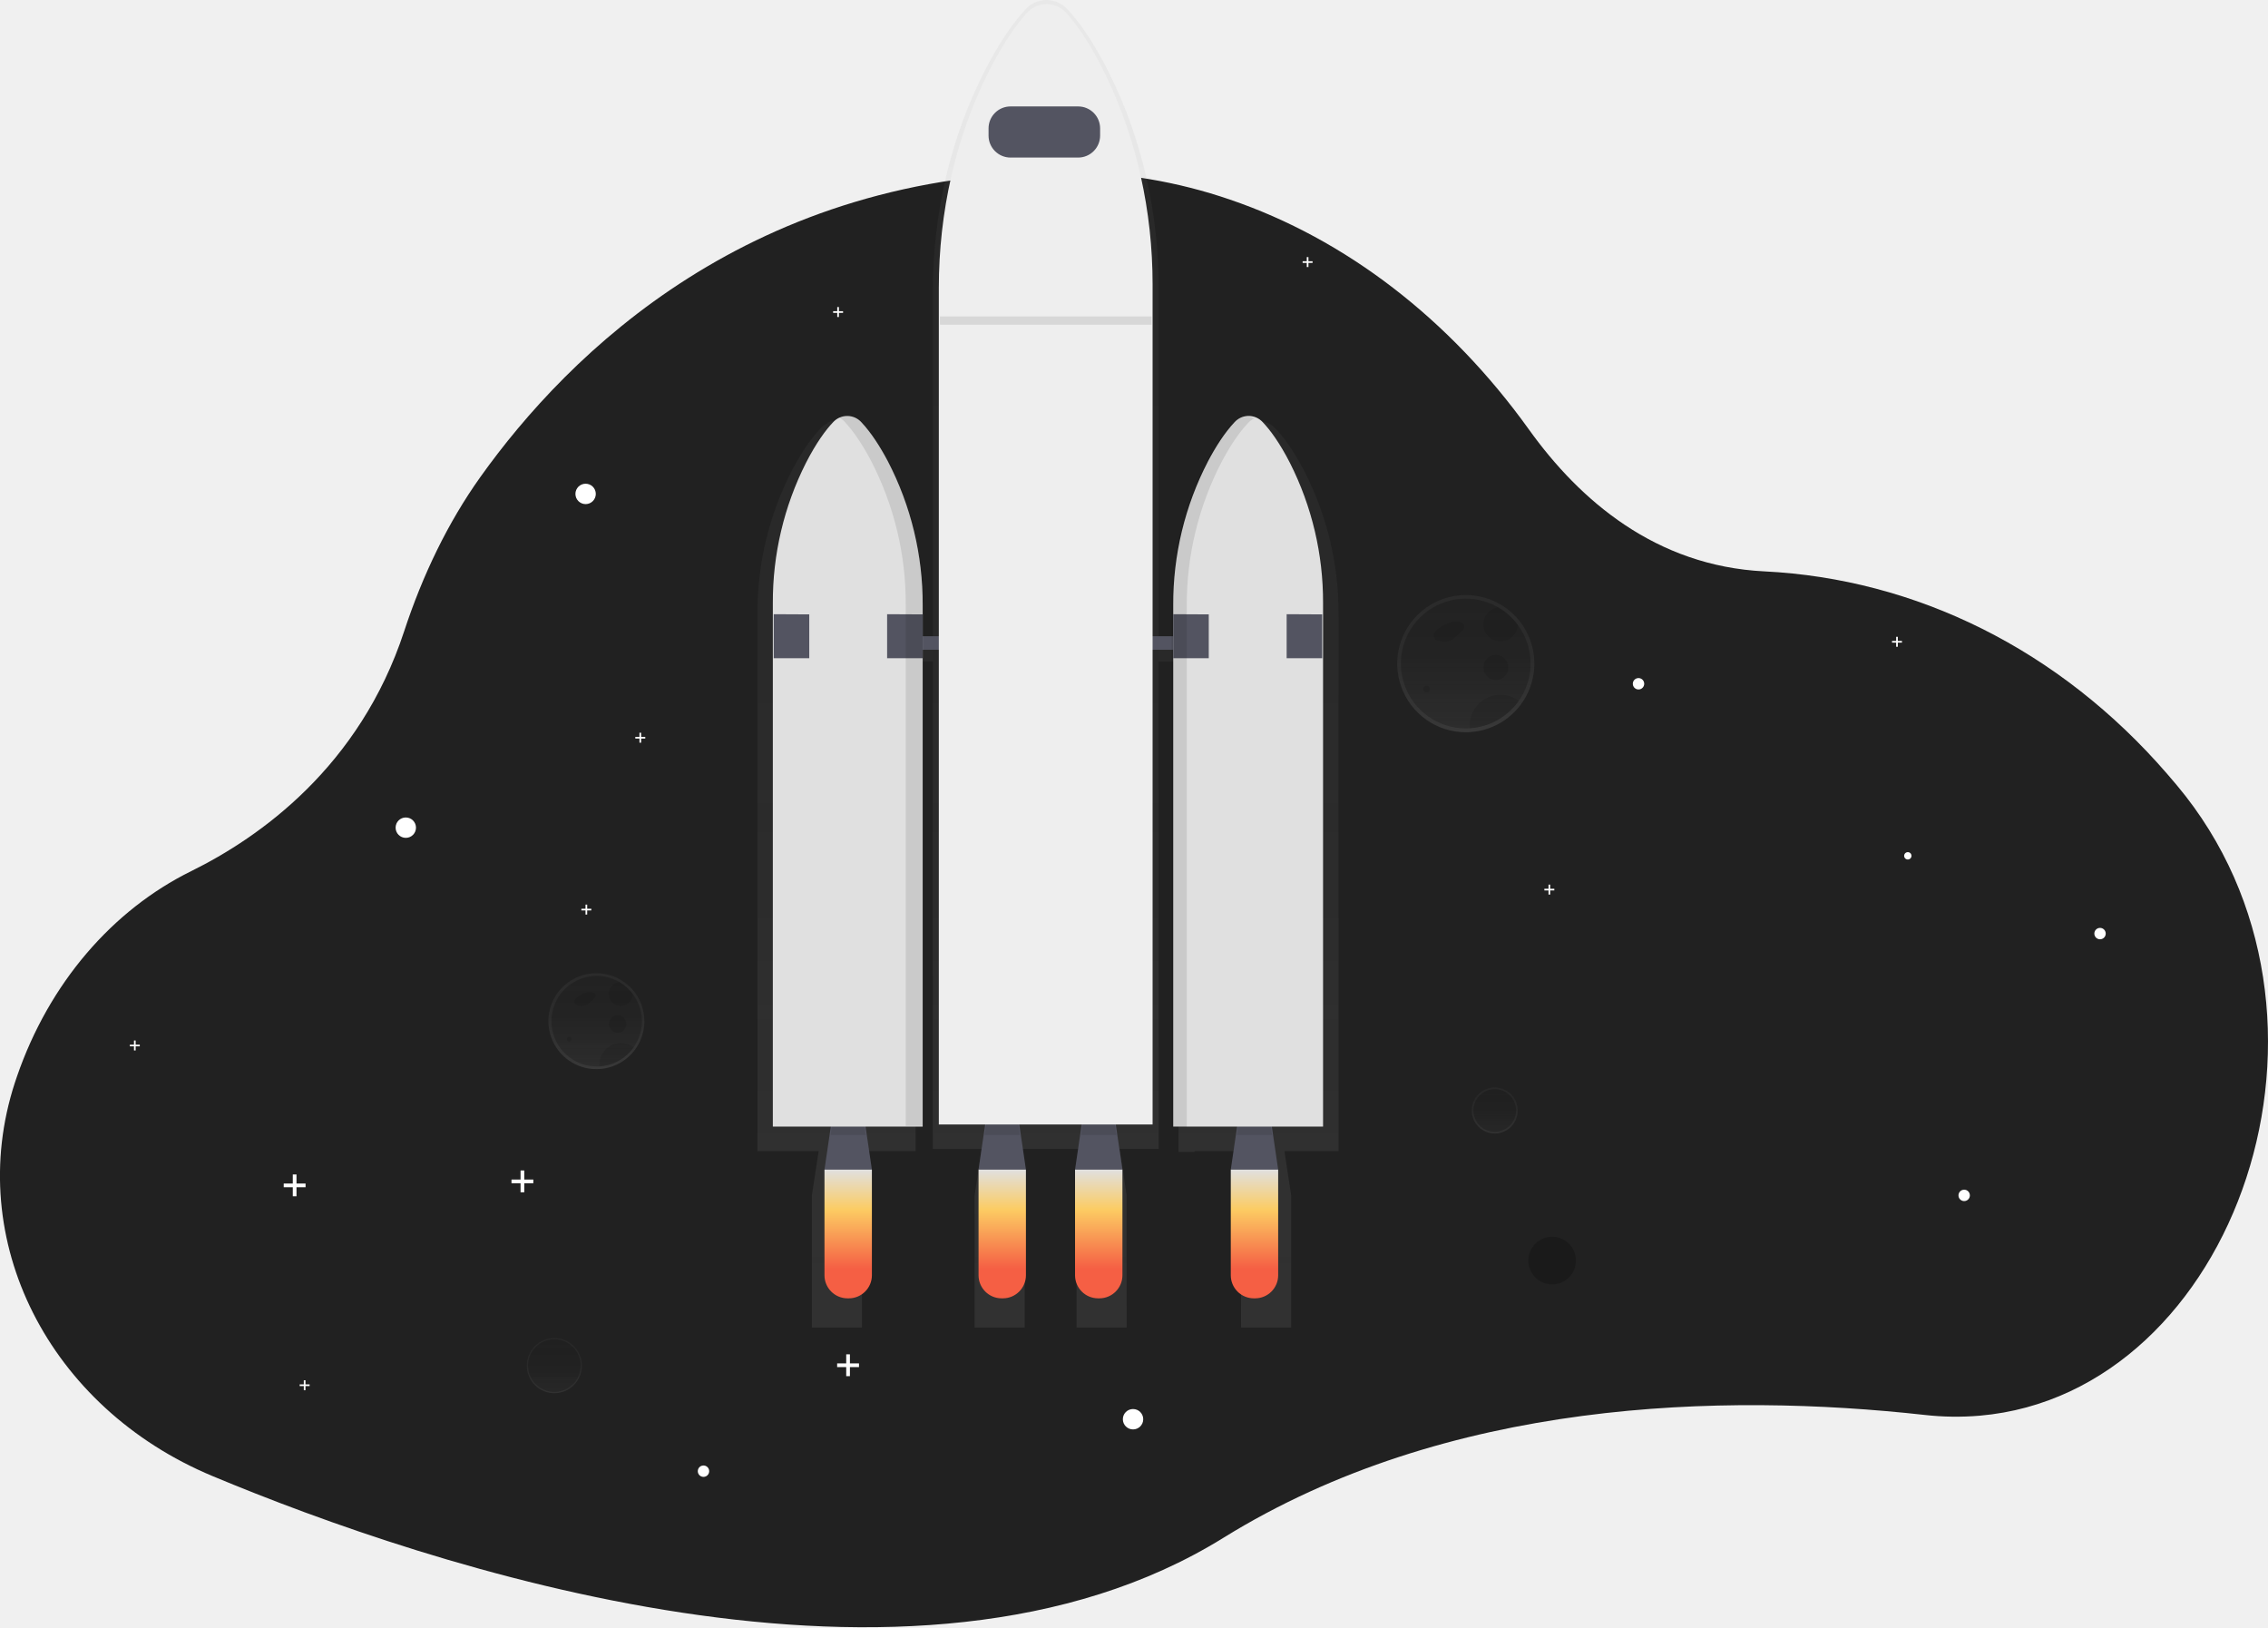
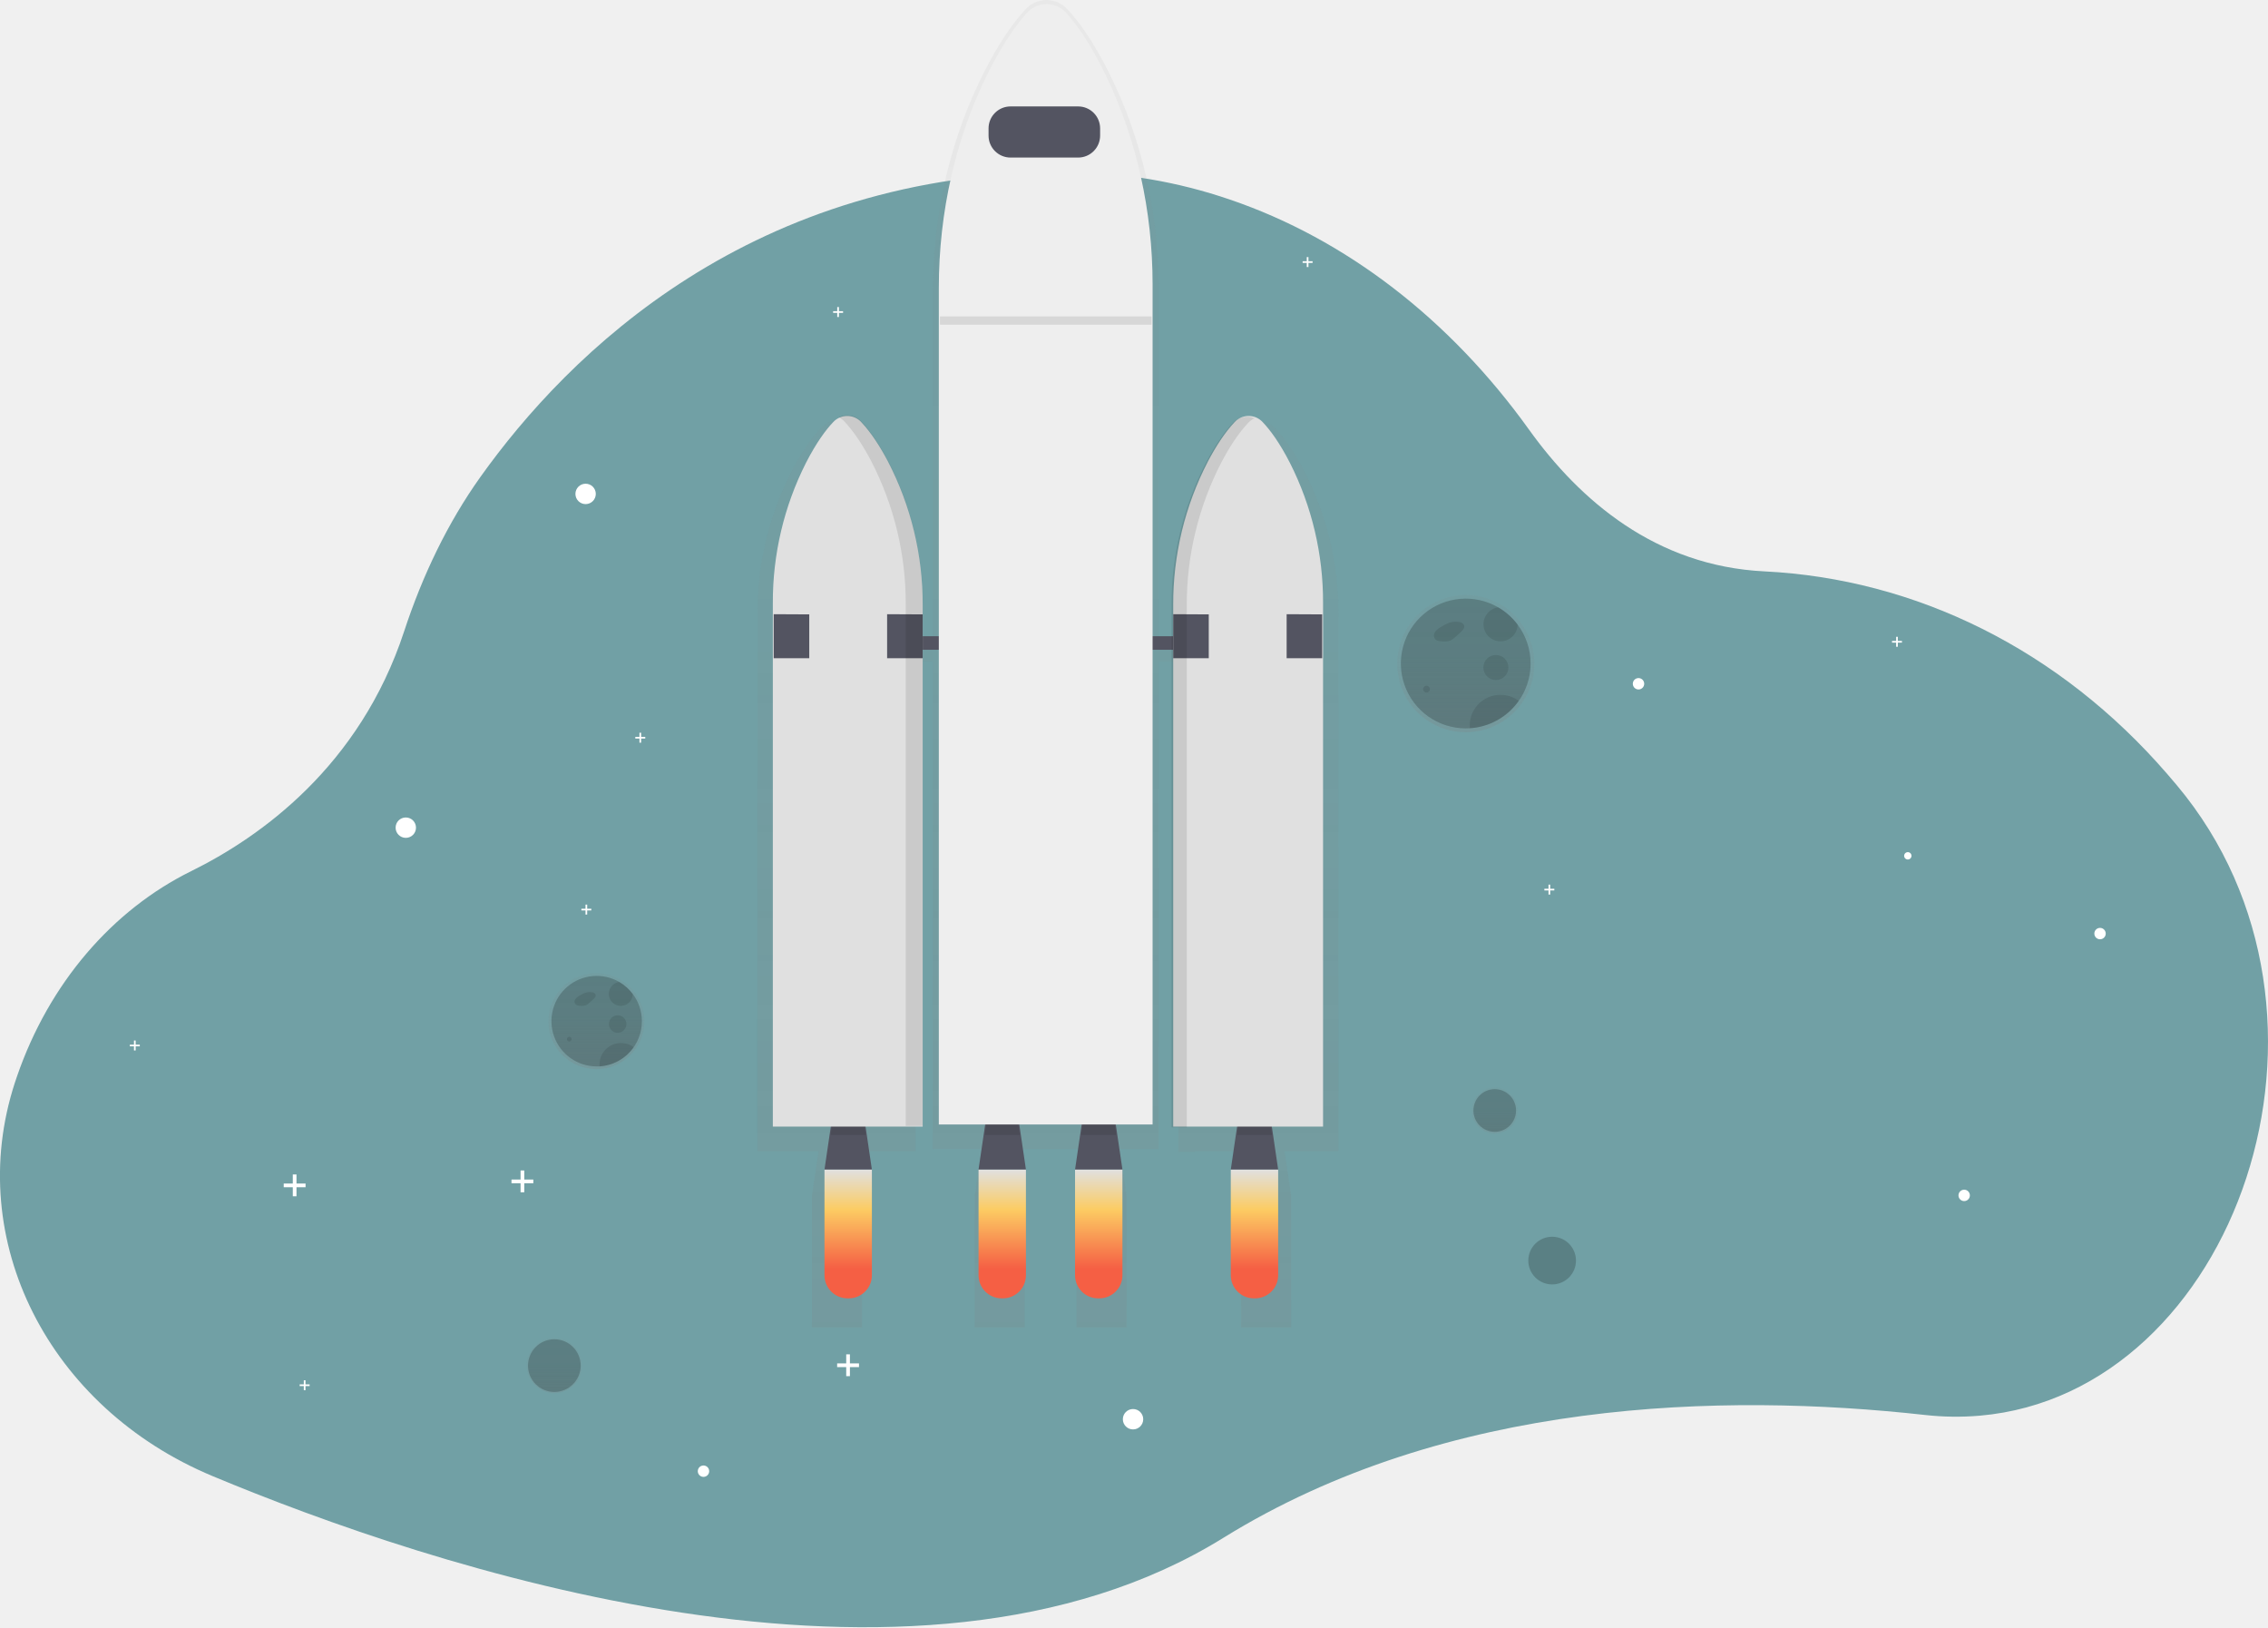
<svg xmlns="http://www.w3.org/2000/svg" xmlns:xlink="http://www.w3.org/1999/xlink" id="f1a3512c-954b-43cd-b4a7-b2a657bfa049" data-name="Layer 1" width="1135.18" height="814.22" viewBox="0 0 1135.18 814.22">
  <defs>
    <linearGradient id="a846f69c-c3f1-49f3-adee-5a4e8443ee4e" x1="277.46" y1="697.11" x2="277.46" y2="669.52" gradientUnits="userSpaceOnUse">
      <stop offset="0" stop-color="gray" stop-opacity="0.25" />
      <stop offset="0.54" stop-color="gray" stop-opacity="0.12" />
      <stop offset="1" stop-color="gray" stop-opacity="0.1" />
    </linearGradient>
    <linearGradient id="b1395abd-e294-4466-9af9-40f9f1f4ad0f" x1="748.15" y1="567.16" x2="748.15" y2="544.13" xlink:href="#a846f69c-c3f1-49f3-adee-5a4e8443ee4e" />
    <linearGradient id="a8b11853-451e-4181-8600-fa718044326b" x1="556.93" y1="707.16" x2="556.93" y2="42.89" xlink:href="#a846f69c-c3f1-49f3-adee-5a4e8443ee4e" />
    <linearGradient id="f1ea05b4-3102-498a-ab85-05d222a08540" x1="456.95" y1="628.14" x2="456.95" y2="692.54" gradientUnits="userSpaceOnUse">
      <stop offset="0" stop-color="#e0e0e0" />
      <stop offset="0.31" stop-color="#fccc63" />
      <stop offset="0.77" stop-color="#f55f44" />
    </linearGradient>
    <linearGradient id="a65a9945-4cea-45de-8969-2abf9ed9c602" x1="534.05" y1="628.14" x2="534.05" y2="692.54" xlink:href="#f1ea05b4-3102-498a-ab85-05d222a08540" />
    <linearGradient id="e83da883-60d3-4fc8-a1fc-2d21e84cc652" x1="582.35" y1="628.14" x2="582.35" y2="692.54" xlink:href="#f1ea05b4-3102-498a-ab85-05d222a08540" />
    <linearGradient id="e7319a41-e0d4-4be9-9de6-9ff87ed2cc66" x1="660.3" y1="628.14" x2="660.3" y2="692.54" xlink:href="#f1ea05b4-3102-498a-ab85-05d222a08540" />
    <linearGradient id="a8b1f8cd-6e4b-4699-9cd1-501c51b12a87" x1="766.05" y1="409.23" x2="766.05" y2="340.57" xlink:href="#a846f69c-c3f1-49f3-adee-5a4e8443ee4e" />
    <linearGradient id="ef97273a-5cfd-4109-a624-feeb24fdeadc" x1="331.05" y1="577.85" x2="331.05" y2="529.94" xlink:href="#a846f69c-c3f1-49f3-adee-5a4e8443ee4e" />
  </defs>
-   <path d="M1023.41,751.25a139.92,139.92,0,0,1-27.7-.37c-101.12-11.18-238.82-8-351.07,61.55C489.4,908.6,246.11,826.27,138.79,781.48c-82-34.21-124.57-118-99-196.65.36-1.11.73-2.22,1.12-3.33C57,534.76,88.76,498.18,128.09,478.79c34.28-16.9,84.33-52.19,106.6-120,9.2-28,21.82-54.34,38.21-77.3C316.79,220,408.67,128.43,566.69,129a254.66,254.66,0,0,1,81.41,13.78c57.73,19.67,109.87,59.66,149.63,115.1,25.37,35.36,63.39,68.23,117.82,70.91,75.54,3.74,147.63,38.91,201.71,101.5,1.56,1.8,3.1,3.61,4.64,5.44C1218.19,550.44,1151.31,740.07,1023.41,751.25Z" transform="translate(-32.41 -42.89)" fill="#212121" />
+   <path d="M1023.41,751.25a139.92,139.92,0,0,1-27.7-.37c-101.12-11.18-238.82-8-351.07,61.55C489.4,908.6,246.11,826.27,138.79,781.48c-82-34.21-124.57-118-99-196.65.36-1.11.73-2.22,1.12-3.33C57,534.76,88.76,498.18,128.09,478.79c34.28-16.9,84.33-52.19,106.6-120,9.2-28,21.82-54.34,38.21-77.3C316.79,220,408.67,128.43,566.69,129a254.66,254.66,0,0,1,81.41,13.78c57.73,19.67,109.87,59.66,149.63,115.1,25.37,35.36,63.39,68.23,117.82,70.91,75.54,3.74,147.63,38.91,201.71,101.5,1.56,1.8,3.1,3.61,4.64,5.44C1218.19,550.44,1151.31,740.07,1023.41,751.25Z" transform="translate(-32.41 -42.89)" fill="#71a0a5" />
  <g opacity="0.7">
    <circle cx="277.46" cy="683.31" r="13.8" fill="url(#a846f69c-c3f1-49f3-adee-5a4e8443ee4e)" />
  </g>
  <circle cx="277.46" cy="683.31" r="13.18" opacity="0.2" />
  <circle cx="203.11" cy="414.14" r="5.1" fill="#fff" />
  <circle cx="567.11" cy="710.14" r="5.1" fill="#fff" />
  <circle cx="352.11" cy="736.14" r="2.85" fill="#fff" />
  <circle cx="983.11" cy="598.14" r="2.85" fill="#fff" />
  <circle cx="820.11" cy="342.14" r="2.85" fill="#fff" />
  <circle cx="1051.11" cy="467.14" r="2.85" fill="#fff" />
  <circle cx="293.11" cy="247.14" r="5.1" fill="#fff" />
  <polygon points="152.94 592.21 148.4 592.21 148.4 587.67 146.55 587.67 146.55 592.21 142.01 592.21 142.01 594.06 146.55 594.06 146.55 598.59 148.4 598.59 148.4 594.06 152.94 594.06 152.94 592.21" fill="#fff" />
  <polygon points="266.94 590.21 262.4 590.21 262.4 585.67 260.55 585.67 260.55 590.21 256.01 590.21 256.01 592.06 260.55 592.06 260.55 596.59 262.4 596.59 262.4 592.06 266.94 592.06 266.94 590.21" fill="#fff" />
  <polygon points="429.94 682.21 425.4 682.21 425.4 677.67 423.55 677.67 423.55 682.21 419.01 682.21 419.01 684.06 423.55 684.06 423.55 688.59 425.4 688.59 425.4 684.06 429.94 684.06 429.94 682.21" fill="#fff" />
  <polygon points="656.97 130.71 654.9 130.71 654.9 128.64 654.06 128.64 654.06 130.71 651.99 130.71 651.99 131.55 654.06 131.55 654.06 133.62 654.9 133.62 654.9 131.55 656.97 131.55 656.97 130.71" fill="#fff" />
  <polygon points="951.97 320.71 949.9 320.71 949.9 318.64 949.06 318.64 949.06 320.71 946.99 320.71 946.99 321.55 949.06 321.55 949.06 323.62 949.9 323.62 949.9 321.55 951.97 321.55 951.97 320.71" fill="#fff" />
  <polygon points="777.97 444.71 775.9 444.71 775.9 442.64 775.06 442.64 775.06 444.71 772.99 444.71 772.99 445.55 775.06 445.55 775.06 447.62 775.9 447.62 775.9 445.55 777.97 445.55 777.97 444.71" fill="#fff" />
  <polygon points="69.97 522.71 67.9 522.71 67.9 520.64 67.06 520.64 67.06 522.71 64.99 522.71 64.99 523.55 67.06 523.55 67.06 525.62 67.9 525.62 67.9 523.55 69.97 523.55 69.97 522.71" fill="#fff" />
  <polygon points="154.97 692.71 152.9 692.71 152.9 690.64 152.06 690.64 152.06 692.71 149.99 692.71 149.99 693.55 152.06 693.55 152.06 695.62 152.9 695.62 152.9 693.55 154.97 693.55 154.97 692.71" fill="#fff" />
  <polygon points="421.97 155.71 419.9 155.71 419.9 153.64 419.06 153.64 419.06 155.71 416.99 155.71 416.99 156.55 419.06 156.55 419.06 158.62 419.9 158.62 419.9 156.55 421.97 156.55 421.97 155.71" fill="#fff" />
  <polygon points="295.97 454.71 293.9 454.71 293.9 452.64 293.06 452.64 293.06 454.71 290.99 454.71 290.99 455.55 293.06 455.55 293.06 457.62 293.9 457.62 293.9 455.55 295.97 455.55 295.97 454.71" fill="#fff" />
  <polygon points="322.97 368.71 320.9 368.71 320.9 366.64 320.06 366.64 320.06 368.71 317.99 368.71 317.99 369.55 320.06 369.55 320.06 371.62 320.9 371.62 320.9 369.55 322.97 369.55 322.97 368.71" fill="#fff" />
  <g opacity="0.7">
    <circle cx="748.15" cy="555.65" r="11.52" fill="url(#b1395abd-e294-4466-9af9-40f9f1f4ad0f)" />
  </g>
  <circle cx="748.15" cy="555.65" r="10.67" opacity="0.2" />
  <circle cx="776.88" cy="630.76" r="11.93" opacity="0.2" />
  <g opacity="0.7">
    <path d="M702.38,349.92a154.77,154.77,0,0,0-17.5-72c-5.49-10.44-10.5-16.92-14.36-20.91a10.25,10.25,0,0,0-11.74-2.26,10.64,10.64,0,0,0-4.11,2.65c-5.21,5.4-9.92,12.54-14,20.13a155.43,155.43,0,0,0-18.37,74v15.48h-9.93V187c0-37.72-8.44-74.93-25-107.93-7.84-15.64-15-25.36-20.49-31.33a14.2,14.2,0,0,0-21.35,0c-7.44,8.09-14.16,18.79-20,30.16-17.39,33.72-26.22,72-26.22,110.82V366.94h-8.58V350.71a155.39,155.39,0,0,0-18.37-73.95c-4.11-7.59-8.82-14.73-14-20.13a10.27,10.27,0,0,0-12-2.18l.36.19a10.76,10.76,0,0,0-3.35,2.34c-3.85,4-8.86,10.47-14.35,20.91a154.77,154.77,0,0,0-17.5,72v269h30.64L438.78,641v66.13h25.06V641l-3.35-22.12h30.2v-245h8.58V617.82h24.47L520.23,641v66.13h25.06V641l-3.51-23.21h33L571.25,641v66.13h25.06V641l-3.51-23.21h19.54V373.91h9.93V619.28h8.05v-.37h26.62L653.6,641v66.13h25.06V641l-3.35-22.12h27.07Z" transform="translate(-32.41 -42.89)" fill="url(#a8b11853-451e-4181-8600-fa718044326b)" />
  </g>
  <polygon points="436.4 585.25 412.67 585.25 416.91 556.44 432.16 556.44 436.4 585.25" fill="#535461" />
  <g opacity="0.1">
    <polygon points="415.73 567.88 433.34 567.88 432.16 559.83 416.91 559.83 415.73 567.88" />
  </g>
  <polygon points="639.75 585.25 616.03 585.25 620.26 556.44 635.52 556.44 639.75 585.25" fill="#535461" />
  <g opacity="0.1">
    <polygon points="619.08 567.88 636.7 567.88 635.52 559.83 620.26 559.83 619.08 567.88" />
  </g>
  <polygon points="513.5 585.25 489.78 585.25 494.01 556.44 509.27 556.44 513.5 585.25" fill="#535461" />
  <g opacity="0.1">
    <polygon points="492.83 567.88 510.45 567.88 509.27 559.83 494.01 559.83 492.83 567.88" />
  </g>
  <polygon points="561.8 585.25 538.08 585.25 542.31 556.44 557.56 556.44 561.8 585.25" fill="#535461" />
  <g opacity="0.1">
    <polygon points="541.13 567.88 558.75 567.88 557.56 559.83 542.31 559.83 541.13 567.88" />
  </g>
  <rect x="436.4" y="318.35" width="169.46" height="6.78" fill="#535461" />
  <path d="M664.46,254.16a9.55,9.55,0,0,0-14.16,0c-4.93,5.26-9.39,12.21-13.28,19.6a154.77,154.77,0,0,0-17.39,72V606.6h75V344.66a154.22,154.22,0,0,0-16.57-70.14C672.85,264.36,668.11,258,664.46,254.16Z" transform="translate(-32.41 -42.89)" fill="#e0e0e0" />
  <path d="M449.39,254.16a9.55,9.55,0,0,1,14.16,0c4.94,5.26,9.39,12.21,13.29,19.6a154.89,154.89,0,0,1,17.39,72V606.6h-75V344.66a154.22,154.22,0,0,1,16.57-70.14C441,264.36,445.74,258,449.39,254.16Z" transform="translate(-32.41 -42.89)" fill="#e0e0e0" />
  <polygon points="387.25 307.33 405.05 307.42 405.05 329.36 387.25 329.36 387.25 307.33" fill="#535461" />
  <polygon points="444.02 307.33 461.82 307.42 461.82 329.36 444.02 329.36 444.02 307.33" fill="#535461" />
  <polygon points="587.22 307.33 605.01 307.42 605.01 329.36 587.22 329.36 587.22 307.33" fill="#535461" />
  <polygon points="643.99 307.33 661.78 307.42 661.78 329.36 643.99 329.36 643.99 307.33" fill="#535461" />
  <g opacity="0.1">
    <path d="M476.84,273.42c-3.9-7.39-8.35-14.34-13.29-19.6a9.51,9.51,0,0,0-11.33-2.13,10.11,10.11,0,0,1,2.86,2.13c4.93,5.26,9.39,12.21,13.28,19.6a154.75,154.75,0,0,1,17.39,72V606.24h8.48V345.43A154.88,154.88,0,0,0,476.84,273.42Z" transform="translate(-32.41 -42.89)" />
  </g>
  <g opacity="0.1">
    <path d="M643.8,274.14c3.89-7.39,8.35-14.34,13.28-19.6a9.92,9.92,0,0,1,3.28-2.34,9.54,9.54,0,0,0-10.9,2.34c-4.94,5.26-9.4,12.21-13.29,19.6a154.89,154.89,0,0,0-17.39,72V607h7.63V346.16A154.77,154.77,0,0,1,643.8,274.14Z" transform="translate(-32.41 -42.89)" />
  </g>
  <path d="M457.27,692.54h-.65A11.54,11.54,0,0,1,445.08,681V628.14h23.73V681A11.54,11.54,0,0,1,457.27,692.54Z" transform="translate(-32.41 -42.89)" fill="url(#f1ea05b4-3102-498a-ab85-05d222a08540)" />
  <path d="M534.38,692.54h-.66A11.54,11.54,0,0,1,522.19,681V628.14h23.72V681A11.54,11.54,0,0,1,534.38,692.54Z" transform="translate(-32.41 -42.89)" fill="url(#a65a9945-4cea-45de-8969-2abf9ed9c602)" />
  <path d="M582.67,692.54H582A11.54,11.54,0,0,1,570.49,681V628.14h23.72V681A11.54,11.54,0,0,1,582.67,692.54Z" transform="translate(-32.41 -42.89)" fill="url(#e83da883-60d3-4fc8-a1fc-2d21e84cc652)" />
  <path d="M660.63,692.54H660A11.54,11.54,0,0,1,648.44,681V628.14h23.72V681A11.54,11.54,0,0,1,660.63,692.54Z" transform="translate(-32.41 -42.89)" fill="url(#e7319a41-e0d4-4be9-9de6-9ff87ed2cc66)" />
  <path d="M566.34,49.64a13.2,13.2,0,0,0-20.21,0c-7,7.88-13.4,18.29-19,29.37-16.46,32.84-24.82,70.12-24.82,107.92V605.54h107V185.25c0-36.73-8-73-23.64-105.1C578.32,64.92,571.55,55.45,566.34,49.64Z" transform="translate(-32.41 -42.89)" fill="#eee" />
  <rect x="494.79" y="53.25" width="55.84" height="25.59" rx="11" fill="#535461" />
  <g opacity="0.1">
    <rect x="470.48" y="158.35" width="105.91" height="4.11" />
  </g>
  <path d="M793.45,354.22h0a34.62,34.62,0,0,0-10.22-9h0a34.33,34.33,0,1,0-17.17,64.07c.73,0,1.46,0,2.17-.08a34.32,34.32,0,0,0,25.23-54.93Z" transform="translate(-32.41 -42.89)" fill="url(#a8b1f8cd-6e4b-4699-9cd1-501c51b12a87)" />
  <path d="M798.5,374.9a32.45,32.45,0,0,1-30.4,32.38c-.67,0-1.36.07-2.05.07a32.46,32.46,0,1,1,16.23-60.56h0a32.59,32.59,0,0,1,9.66,8.56h0A32.3,32.3,0,0,1,798.5,374.9Z" transform="translate(-32.41 -42.89)" opacity="0.2" />
  <path d="M758.06,354.31a34.88,34.88,0,0,0-4.84,2.55,7.61,7.61,0,0,0-2.59,2.32,3,3,0,0,0-.06,3.31c.79,1.08,2.31,1.24,3.65,1.32a9.34,9.34,0,0,0,4.18-.42,9,9,0,0,0,2.44-1.77l2.79-2.53c1-.88,2-2.09,1.61-3.33a3,3,0,0,0-2.37-1.6,9.92,9.92,0,0,0-7,1.23" transform="translate(-32.41 -42.89)" opacity="0.1" />
  <g opacity="0.1">
    <circle cx="714" cy="344.82" r="1.71" />
  </g>
  <g opacity="0.1">
    <circle cx="748.72" cy="334" r="6.26" />
  </g>
  <g opacity="0.1">
    <path d="M792,355.35h0a8.54,8.54,0,1,1-9.67-8.56h0A32.59,32.59,0,0,1,792,355.35Z" transform="translate(-32.41 -42.89)" />
  </g>
  <g opacity="0.1">
    <path d="M792.58,393.58a32.37,32.37,0,0,1-24.48,13.7c0-.45-.06-.9-.06-1.36a15.38,15.38,0,0,1,24.54-12.34Z" transform="translate(-32.41 -42.89)" />
  </g>
  <path d="M350.17,539.47h0a24.15,24.15,0,0,0-7.14-6.32h0a24,24,0,1,0-12,44.7c.51,0,1,0,1.52-.05a24,24,0,0,0,17.6-38.33Z" transform="translate(-32.41 -42.89)" fill="url(#ef97273a-5cfd-4109-a624-feeb24fdeadc)" />
  <path d="M353.69,553.9a22.64,22.64,0,0,1-21.21,22.59c-.47,0-1,0-1.43,0a22.64,22.64,0,1,1,11.32-42.25h0a22.67,22.67,0,0,1,6.74,6h0A22.52,22.52,0,0,1,353.69,553.9Z" transform="translate(-32.41 -42.89)" opacity="0.2" />
  <path d="M325.47,539.54a23.5,23.5,0,0,0-3.37,1.77,5.54,5.54,0,0,0-1.81,1.62,2.13,2.13,0,0,0,0,2.31,3.23,3.23,0,0,0,2.54.92,6.51,6.51,0,0,0,2.92-.29,6.29,6.29,0,0,0,1.71-1.24l1.94-1.76c.68-.62,1.42-1.46,1.12-2.32a2,2,0,0,0-1.65-1.12,6.87,6.87,0,0,0-4.87.86" transform="translate(-32.41 -42.89)" opacity="0.1" />
  <g opacity="0.1">
    <circle cx="284.93" cy="519.94" r="1.19" />
  </g>
  <g opacity="0.1">
    <circle cx="309.16" cy="512.4" r="4.37" />
  </g>
  <g opacity="0.1">
    <path d="M349.12,540.26h0a6,6,0,1,1-6.75-6h0A22.67,22.67,0,0,1,349.12,540.26Z" transform="translate(-32.41 -42.89)" />
  </g>
  <g opacity="0.1">
    <path d="M349.56,566.93a22.59,22.59,0,0,1-17.08,9.56c0-.31,0-.63,0-1a10.73,10.73,0,0,1,17.12-8.61Z" transform="translate(-32.41 -42.89)" />
  </g>
  <polyline points="837.69 539.42 859.49 551.02 842.47 570.06" fill="none" />
  <circle cx="954.9" cy="428.23" r="1.84" fill="#fff" />
</svg>
